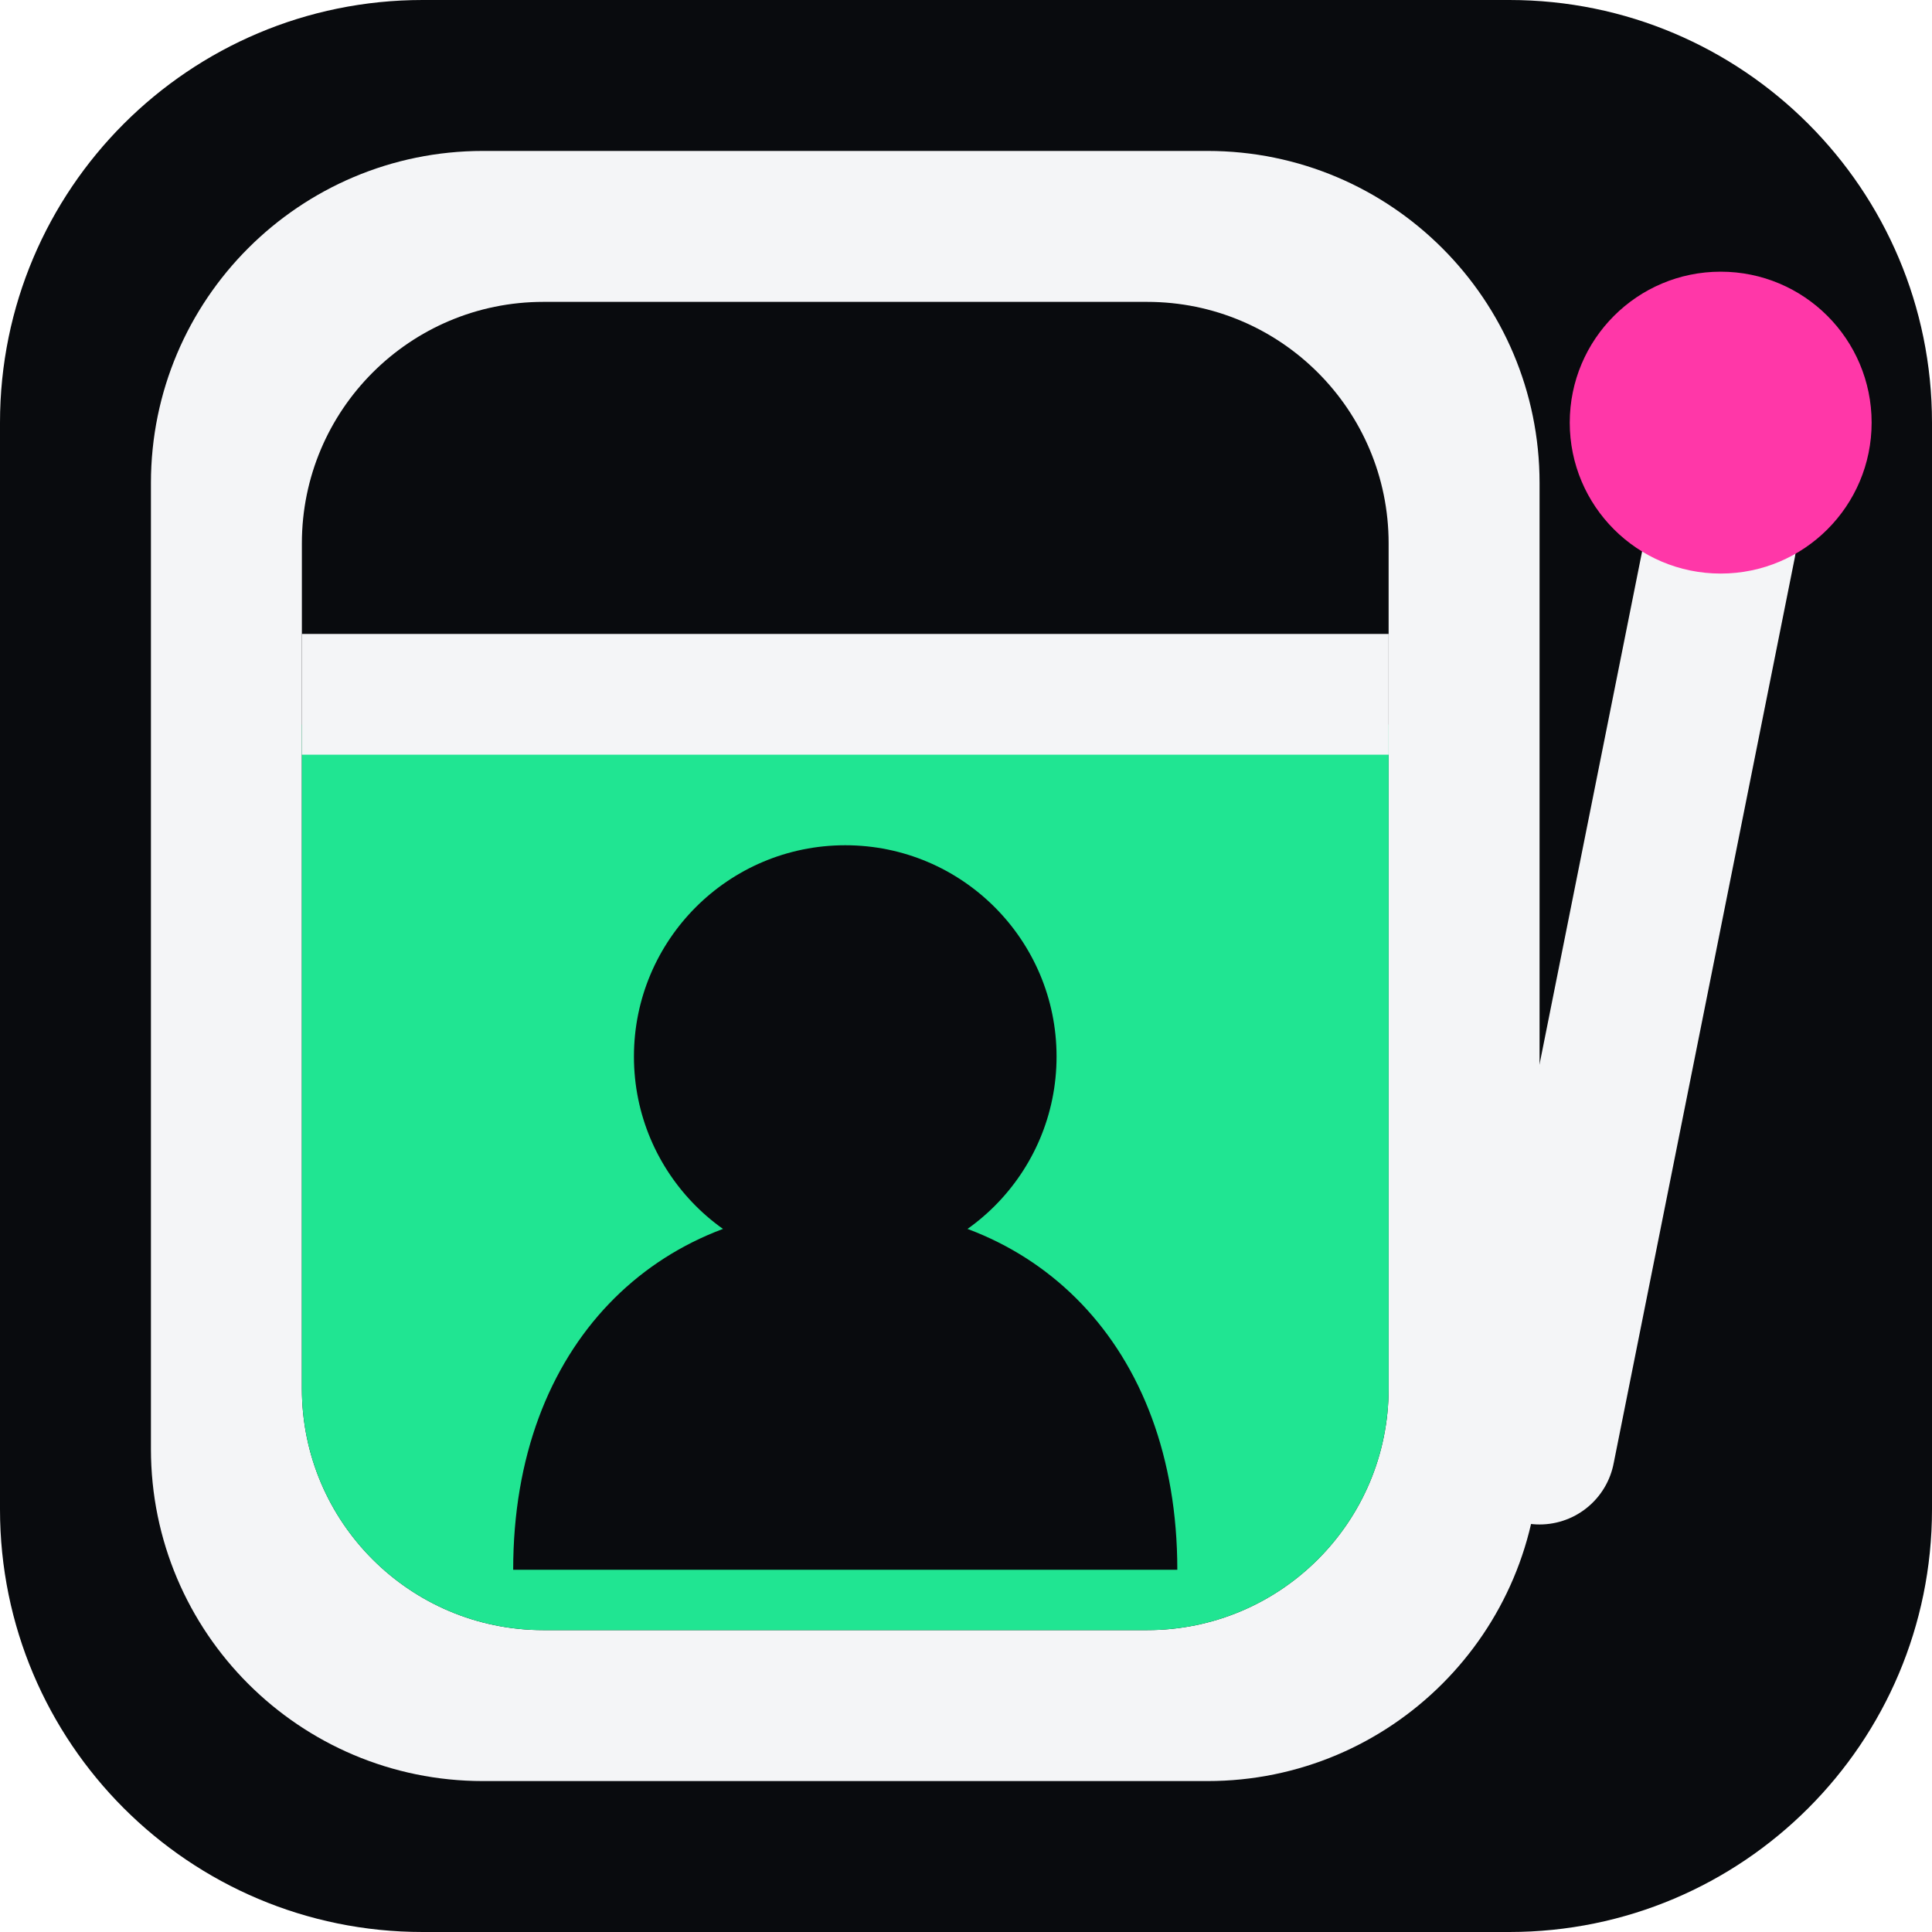
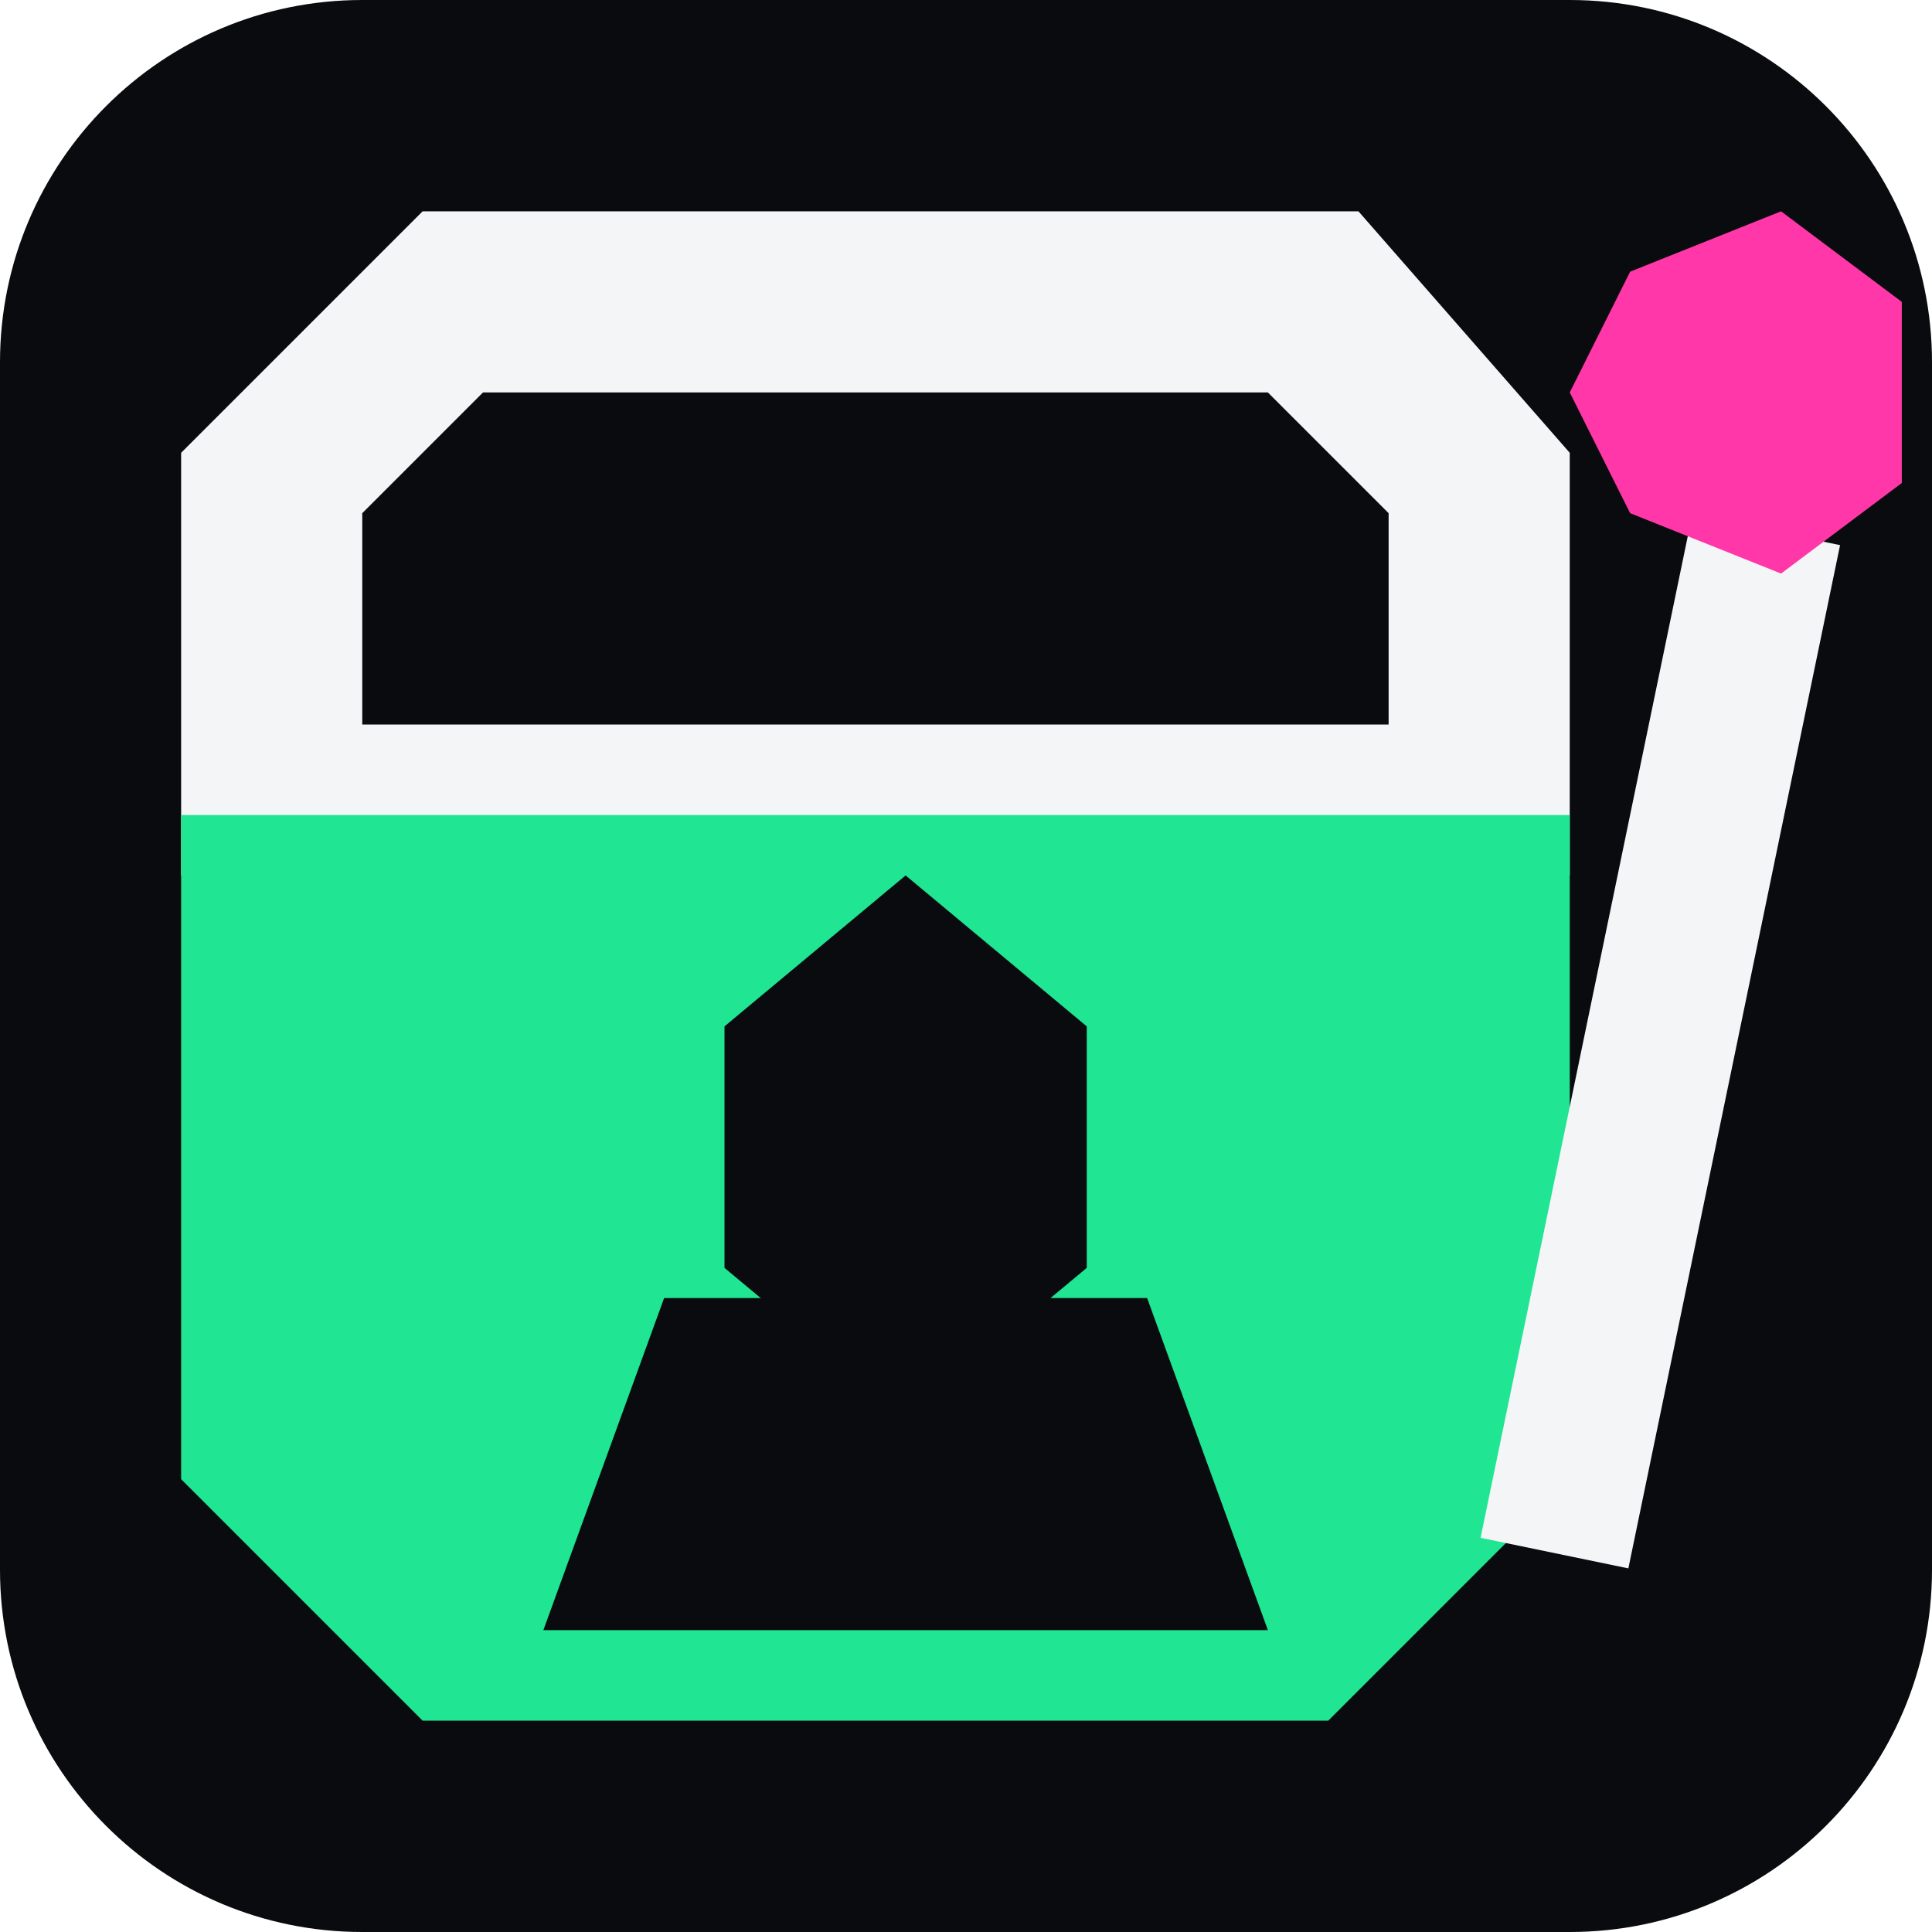
<svg xmlns="http://www.w3.org/2000/svg" viewBox="0 0 64 64">
-   <defs>
-     <clipPath id="screen">
-       <rect x="10" y="10" width="36" height="44" rx="8" />
-     </clipPath>
-   </defs>
-   <rect width="64" height="64" rx="14" fill="#090B0E" />
-   <rect x="5" y="5" width="46" height="54" rx="11" fill="#F4F5F7" />
-   <g clip-path="url(#screen)">
-     <rect x="10" y="10" width="36" height="44" fill="#090B0E" />
-     <rect x="10" y="24" width="36" height="30" fill="#20E592" />
-   </g>
-   <rect x="10" y="21" width="36" height="4" fill="#F4F5F7" />
-   <circle cx="28" cy="35" r="7" fill="#090B0E" />
-   <path d="M17 52c0-7.5 4.8-12 11-12s11 4.5 11 12Z" fill="#090B0E" />
-   <path d="m51 48 6-30" fill="none" stroke="#F4F5F7" stroke-width="5" stroke-linecap="round" />
-   <circle cx="57" cy="14" r="5" fill="#FF37A8" />
+   <rect width="64" height="64" rx="12" fill="#090B0E" />
+   <path d="m6 15 8-8h31l7 8v14H6Z" fill="#F4F5F7" />
+   <path d="m12 17 4-4h26l4 4v7H12Z" fill="#090B0E" />
+   <path d="M6 27h46v22l-8 8H14l-8-8Z" fill="#20E592" />
+   <path d="m24 34 6-5 6 5v8l-6 5-6-5Z" fill="#090B0E" />
+   <path d="m18 54 4-11h16l4 11Z" fill="#090B0E" />
+   <path d="m52 49 6-29" fill="none" stroke="#F4F5F7" stroke-width="5" stroke-linecap="square" />
+   <path d="m54 9 5-2 4 3v6l-4 3-5-2-2-4Z" fill="#FF37A8" />
</svg>
